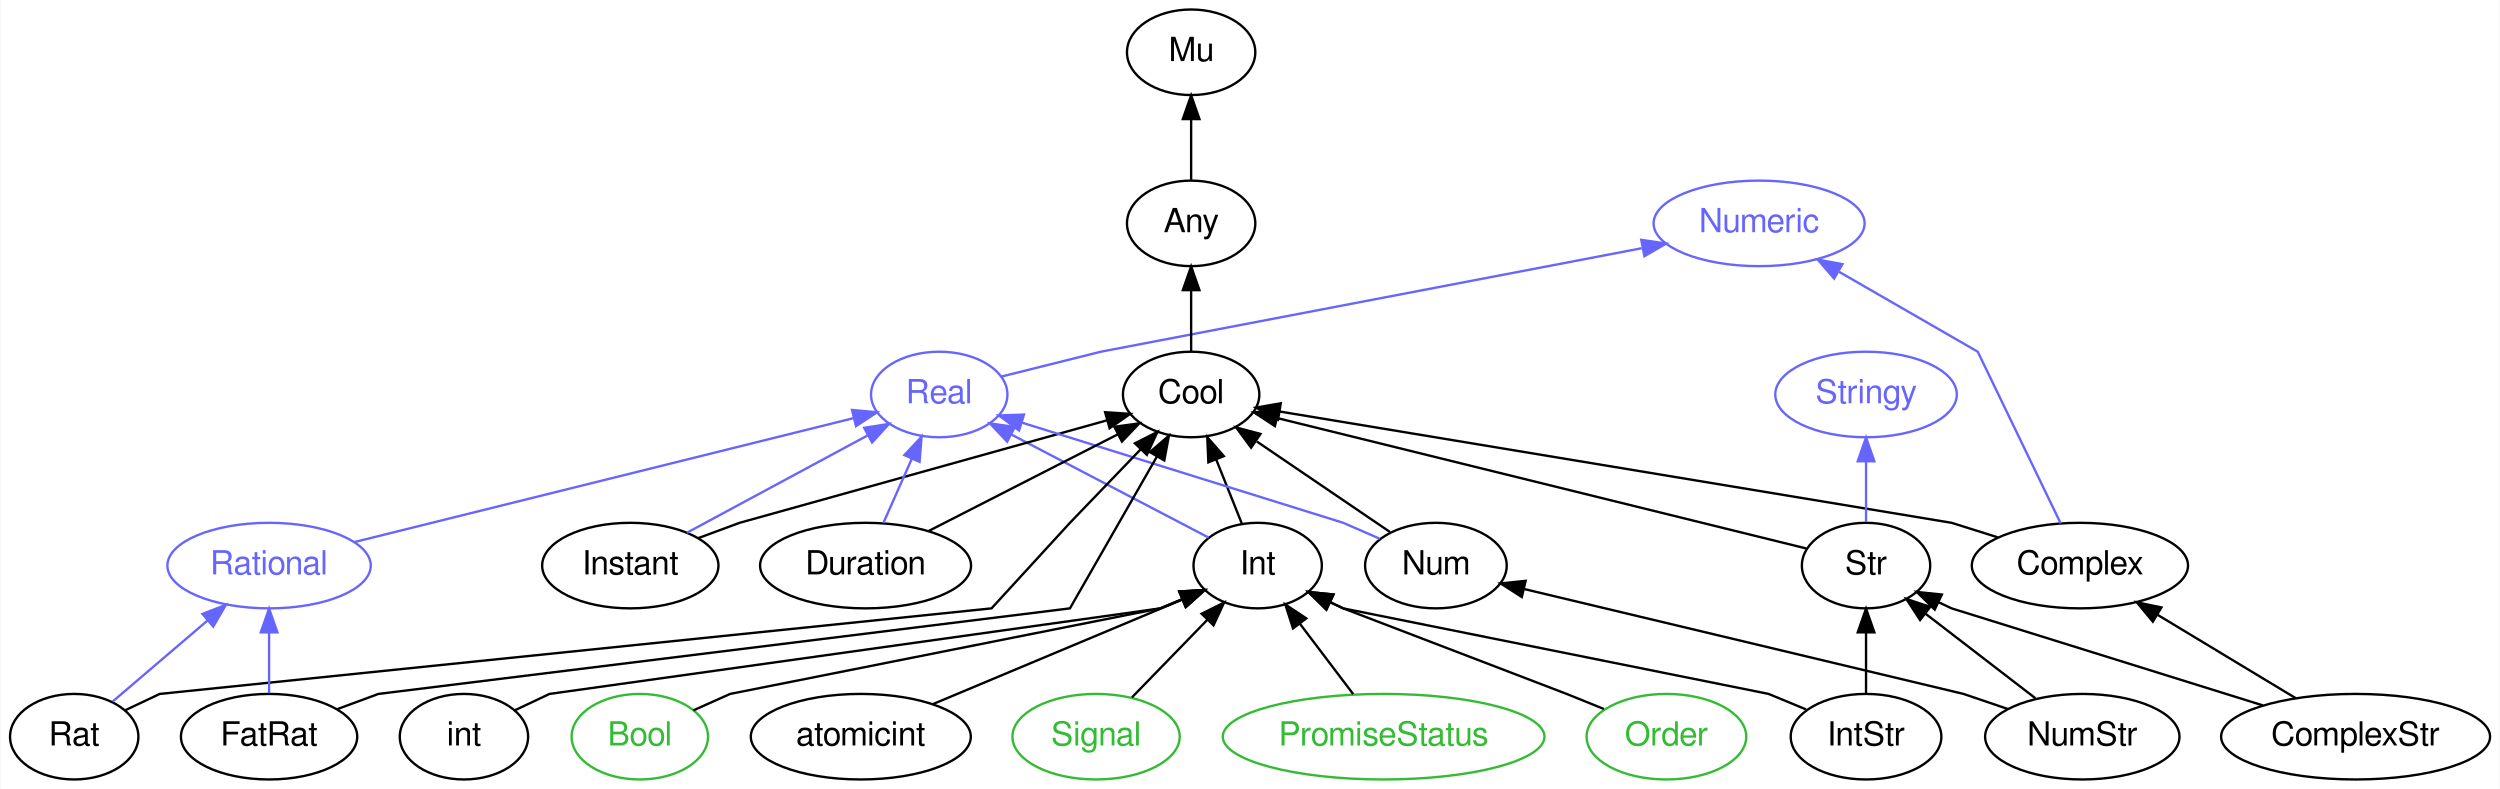
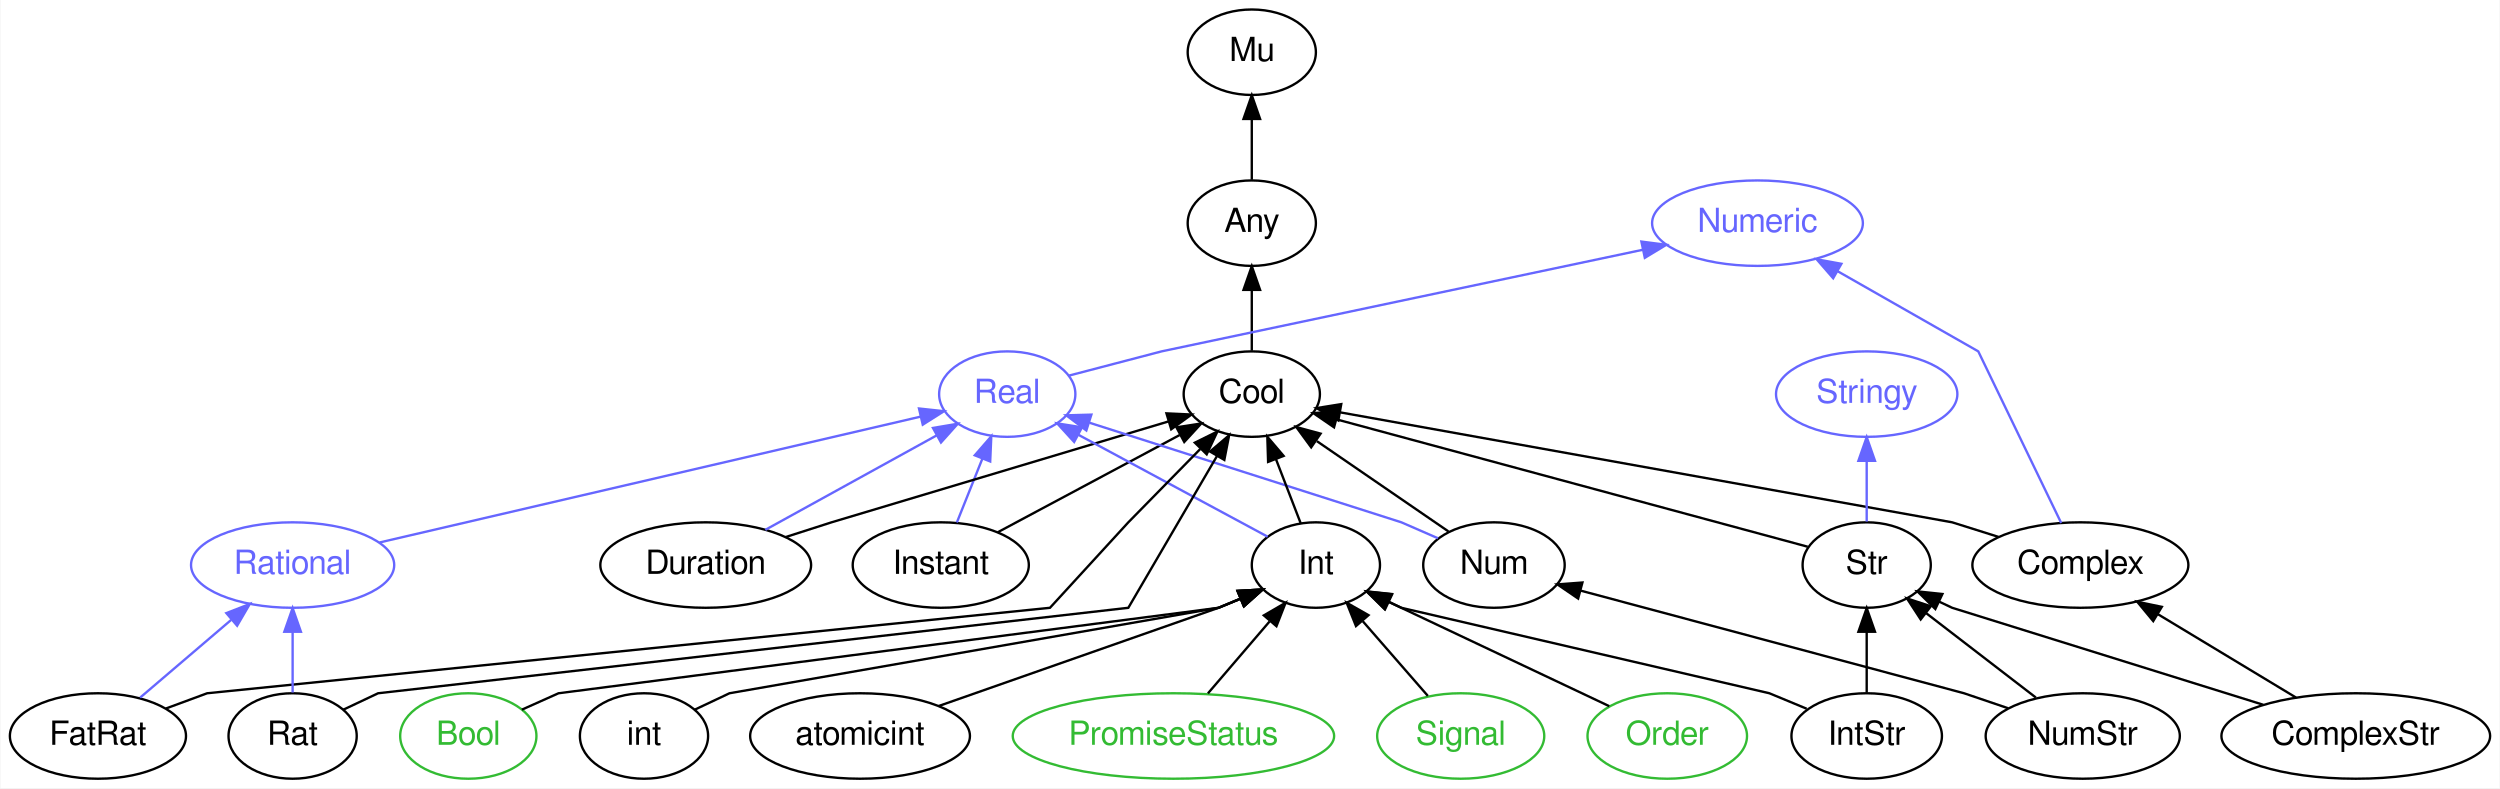
- <svg xmlns="http://www.w3.org/2000/svg" xmlns:xlink="http://www.w3.org/1999/xlink" width="1052pt" height="332pt" viewBox="0.00 0.00 1051.54 332.00">
+ <svg xmlns="http://www.w3.org/2000/svg" xmlns:xlink="http://www.w3.org/1999/xlink" width="1053pt" height="332pt" viewBox="0.00 0.00 1052.59 332.00">
  <g id="graph0" class="graph" transform="scale(1 1) rotate(0) translate(4 328)">
-     <polygon fill="white" stroke="none" points="-4,4 -4,-328 1047.54,-328 1047.54,4 -4,4" />
+     <polygon fill="white" stroke="none" points="-4,4 -4,-328 1048.59,-328 1048.59,4 -4,4" />
    <g id="node1" class="node">
      <g id="a_node1">
        <a xlink:href="/type/Numeric" xlink:title="Numeric">
-           <ellipse fill="none" stroke="#6666ff" cx="736" cy="-234" rx="44.393" ry="18" />
-           <text text-anchor="middle" x="736" y="-230.3" font-family="FreeSans" font-size="14.00" fill="#6666ff">Numeric</text>
+           <ellipse fill="none" stroke="#6666ff" cx="736.047" cy="-234" rx="44.393" ry="18" />
+           <text text-anchor="middle" x="736.047" y="-230.3" font-family="FreeSans" font-size="14.00" fill="#6666ff">Numeric</text>
        </a>
      </g>
    </g>
    <g id="node2" class="node">
      <g id="a_node2">
-         <a xlink:href="/type/Real" xlink:title="Real">
-           <ellipse fill="none" stroke="#6666ff" cx="391" cy="-162" rx="28.695" ry="18" />
-           <text text-anchor="middle" x="391" y="-158.3" font-family="FreeSans" font-size="14.00" fill="#6666ff">Real</text>
-         </a>
-       </g>
-     </g>
-     <g id="edge23" class="edge">
-       <path fill="none" stroke="#6666ff" d="M417.096,-169.524C436.272,-174.318 459,-180 459,-180 459,-180 606.96,-208.31 686.605,-223.549" />
-       <polygon fill="#6666ff" stroke="#6666ff" points="686.421,-227.077 696.9,-225.519 687.736,-220.202 686.421,-227.077" />
+         <a xlink:href="/type/Mu" xlink:title="Mu">
+           <ellipse fill="none" stroke="#000000" cx="523.047" cy="-306" rx="27" ry="18" />
+           <text text-anchor="middle" x="523.047" y="-302.3" font-family="FreeSans" font-size="14.00" fill="#000000">Mu</text>
+         </a>
+       </g>
    </g>
    <g id="node3" class="node">
      <g id="a_node3">
-         <a xlink:href="/type/Mu" xlink:title="Mu">
-           <ellipse fill="none" stroke="#000000" cx="497" cy="-306" rx="27" ry="18" />
-           <text text-anchor="middle" x="497" y="-302.3" font-family="FreeSans" font-size="14.00" fill="#000000">Mu</text>
-         </a>
-       </g>
+         <a xlink:href="/type/Any" xlink:title="Any">
+           <ellipse fill="none" stroke="#000000" cx="523.047" cy="-234" rx="27" ry="18" />
+           <text text-anchor="middle" x="523.047" y="-230.3" font-family="FreeSans" font-size="14.00" fill="#000000">Any</text>
+         </a>
+       </g>
+     </g>
+     <g id="edge1" class="edge">
+       <path fill="none" stroke="#000000" d="M523.047,-252.303C523.047,-260.017 523.047,-269.288 523.047,-277.888" />
+       <polygon fill="#000000" stroke="#000000" points="519.547,-277.896 523.047,-287.896 526.547,-277.896 519.547,-277.896" />
    </g>
    <g id="node4" class="node">
      <g id="a_node4">
-         <a xlink:href="/type/Any" xlink:title="Any">
-           <ellipse fill="none" stroke="#000000" cx="497" cy="-234" rx="27" ry="18" />
-           <text text-anchor="middle" x="497" y="-230.3" font-family="FreeSans" font-size="14.00" fill="#000000">Any</text>
-         </a>
-       </g>
-     </g>
-     <g id="edge1" class="edge">
-       <path fill="none" stroke="#000000" d="M497,-252.303C497,-260.017 497,-269.288 497,-277.888" />
-       <polygon fill="#000000" stroke="#000000" points="493.5,-277.896 497,-287.896 500.5,-277.896 493.5,-277.896" />
+         <a xlink:href="/type/Cool" xlink:title="Cool">
+           <ellipse fill="none" stroke="#000000" cx="523.047" cy="-162" rx="28.695" ry="18" />
+           <text text-anchor="middle" x="523.047" y="-158.3" font-family="FreeSans" font-size="14.00" fill="#000000">Cool</text>
+         </a>
+       </g>
+     </g>
+     <g id="edge2" class="edge">
+       <path fill="none" stroke="#000000" d="M523.047,-180.303C523.047,-188.017 523.047,-197.288 523.047,-205.888" />
+       <polygon fill="#000000" stroke="#000000" points="519.547,-205.896 523.047,-215.896 526.547,-205.896 519.547,-205.896" />
    </g>
    <g id="node5" class="node">
      <g id="a_node5">
-         <a xlink:href="/type/Cool" xlink:title="Cool">
-           <ellipse fill="none" stroke="#000000" cx="497" cy="-162" rx="28.695" ry="18" />
-           <text text-anchor="middle" x="497" y="-158.3" font-family="FreeSans" font-size="14.00" fill="#000000">Cool</text>
-         </a>
-       </g>
-     </g>
-     <g id="edge2" class="edge">
-       <path fill="none" stroke="#000000" d="M497,-180.303C497,-188.017 497,-197.288 497,-205.888" />
-       <polygon fill="#000000" stroke="#000000" points="493.5,-205.896 497,-215.896 500.5,-205.896 493.5,-205.896" />
+         <a xlink:href="/type/Complex" xlink:title="Complex">
+           <ellipse fill="none" stroke="#000000" cx="872.047" cy="-90" rx="45.492" ry="18" />
+           <text text-anchor="middle" x="872.047" y="-86.3" font-family="FreeSans" font-size="14.00" fill="#000000">Complex</text>
+         </a>
+       </g>
+     </g>
+     <g id="edge23" class="edge">
+       <path fill="none" stroke="#6666ff" d="M863.959,-107.74C851.503,-133.521 829.047,-180 829.047,-180 829.047,-180 796.331,-198.644 769.708,-213.817" />
+       <polygon fill="#6666ff" stroke="#6666ff" points="767.924,-210.805 760.969,-218.797 771.39,-216.886 767.924,-210.805" />
+     </g>
+     <g id="edge3" class="edge">
+       <path fill="none" stroke="#000000" d="M837.542,-101.863C826.959,-105.194 818.047,-108 818.047,-108 818.047,-108 639.677,-140.046 560.334,-154.301" />
+       <polygon fill="#000000" stroke="#000000" points="559.494,-150.896 550.271,-156.109 560.732,-157.785 559.494,-150.896" />
    </g>
    <g id="node6" class="node">
      <g id="a_node6">
-         <a xlink:href="/type/Complex" xlink:title="Complex">
-           <ellipse fill="none" stroke="#000000" cx="871" cy="-90" rx="45.492" ry="18" />
-           <text text-anchor="middle" x="871" y="-86.3" font-family="FreeSans" font-size="14.00" fill="#000000">Complex</text>
+         <a xlink:href="/type/Real" xlink:title="Real">
+           <ellipse fill="none" stroke="#6666ff" cx="420.047" cy="-162" rx="28.695" ry="18" />
+           <text text-anchor="middle" x="420.047" y="-158.3" font-family="FreeSans" font-size="14.00" fill="#6666ff">Real</text>
        </a>
      </g>
    </g>
    <g id="edge24" class="edge">
-       <path fill="none" stroke="#6666ff" d="M862.912,-107.74C850.456,-133.521 828,-180 828,-180 828,-180 795.917,-198.482 769.643,-213.619" />
-       <polygon fill="#6666ff" stroke="#6666ff" points="767.572,-210.772 760.654,-218.797 771.066,-216.838 767.572,-210.772" />
-     </g>
-     <g id="edge3" class="edge">
-       <path fill="none" stroke="#000000" d="M836.495,-101.863C825.912,-105.194 817,-108 817,-108 817,-108 618.566,-140.866 534.219,-154.836" />
-       <polygon fill="#000000" stroke="#000000" points="533.577,-151.394 524.283,-156.481 534.721,-158.3 533.577,-151.394" />
+       <path fill="none" stroke="#6666ff" d="M446.11,-169.817C464.194,-174.546 485.047,-180 485.047,-180 485.047,-180 614.842,-207.407 687.76,-222.804" />
+       <polygon fill="#6666ff" stroke="#6666ff" points="687.145,-226.251 697.652,-224.893 688.591,-219.402 687.145,-226.251" />
    </g>
    <g id="node7" class="node">
      <g id="a_node7">
        <a xlink:href="/type/Stringy" xlink:title="Stringy">
-           <ellipse fill="none" stroke="#6666ff" cx="781" cy="-162" rx="38.194" ry="18" />
-           <text text-anchor="middle" x="781" y="-158.3" font-family="FreeSans" font-size="14.00" fill="#6666ff">Stringy</text>
+           <ellipse fill="none" stroke="#6666ff" cx="782.047" cy="-162" rx="38.194" ry="18" />
+           <text text-anchor="middle" x="782.047" y="-158.3" font-family="FreeSans" font-size="14.00" fill="#6666ff">Stringy</text>
        </a>
      </g>
    </g>
    <g id="node8" class="node">
      <g id="a_node8">
        <a xlink:href="/type/Str" xlink:title="Str">
-           <ellipse fill="none" stroke="#000000" cx="781" cy="-90" rx="27" ry="18" />
-           <text text-anchor="middle" x="781" y="-86.3" font-family="FreeSans" font-size="14.00" fill="#000000">Str</text>
+           <ellipse fill="none" stroke="#000000" cx="782.047" cy="-90" rx="27" ry="18" />
+           <text text-anchor="middle" x="782.047" y="-86.3" font-family="FreeSans" font-size="14.00" fill="#000000">Str</text>
        </a>
      </g>
    </g>
    <g id="edge4" class="edge">
-       <path fill="none" stroke="#000000" d="M755.797,-97.212C705.34,-109.649 591.756,-137.645 533.289,-152.055" />
-       <polygon fill="#000000" stroke="#000000" points="532.251,-148.706 523.38,-154.498 533.927,-155.503 532.251,-148.706" />
+       <path fill="none" stroke="#000000" d="M757.213,-97.712C711.061,-110.185 611.938,-136.975 558.658,-151.375" />
+       <polygon fill="#000000" stroke="#000000" points="557.695,-148.01 548.954,-153.998 559.521,-154.768 557.695,-148.01" />
    </g>
    <g id="edge25" class="edge">
-       <path fill="none" stroke="#6666ff" d="M781,-108.303C781,-116.017 781,-125.288 781,-133.888" />
-       <polygon fill="#6666ff" stroke="#6666ff" points="777.5,-133.896 781,-143.896 784.5,-133.896 777.5,-133.896" />
+       <path fill="none" stroke="#6666ff" d="M782.047,-108.303C782.047,-116.017 782.047,-125.288 782.047,-133.888" />
+       <polygon fill="#6666ff" stroke="#6666ff" points="778.547,-133.896 782.047,-143.896 785.547,-133.896 778.547,-133.896" />
    </g>
    <g id="node9" class="node">
      <g id="a_node9">
        <a xlink:href="/type/ComplexStr" xlink:title="ComplexStr">
-           <ellipse fill="none" stroke="#000000" cx="987" cy="-18" rx="56.59" ry="18" />
-           <text text-anchor="middle" x="987" y="-14.3" font-family="FreeSans" font-size="14.00" fill="#000000">ComplexStr</text>
+           <ellipse fill="none" stroke="#000000" cx="988.047" cy="-18" rx="56.59" ry="18" />
+           <text text-anchor="middle" x="988.047" y="-14.3" font-family="FreeSans" font-size="14.00" fill="#000000">ComplexStr</text>
        </a>
      </g>
    </g>
    <g id="edge5" class="edge">
-       <path fill="none" stroke="#000000" d="M961.83,-34.189C944.765,-44.486 922.047,-58.196 903.601,-69.327" />
-       <polygon fill="#000000" stroke="#000000" points="901.686,-66.395 894.932,-74.558 905.302,-72.388 901.686,-66.395" />
+       <path fill="none" stroke="#000000" d="M962.876,-34.189C945.812,-44.486 923.094,-58.196 904.648,-69.327" />
+       <polygon fill="#000000" stroke="#000000" points="902.732,-66.395 895.979,-74.558 906.349,-72.388 902.732,-66.395" />
    </g>
    <g id="edge6" class="edge">
-       <path fill="none" stroke="#000000" d="M947.999,-31.159C897.809,-46.807 817,-72 817,-72 817,-72 814.82,-73.03 811.532,-74.582" />
-       <polygon fill="#000000" stroke="#000000" points="809.905,-71.48 802.357,-78.915 812.894,-77.809 809.905,-71.48" />
+       <path fill="none" stroke="#000000" d="M949.045,-31.159C898.855,-46.807 818.047,-72 818.047,-72 818.047,-72 815.866,-73.03 812.579,-74.582" />
+       <polygon fill="#000000" stroke="#000000" points="810.952,-71.48 803.404,-78.915 813.941,-77.809 810.952,-71.48" />
    </g>
    <g id="node10" class="node">
      <g id="a_node10">
-         <a xlink:href="/type/Int" xlink:title="Int">
-           <ellipse fill="none" stroke="#000000" cx="525" cy="-90" rx="27" ry="18" />
-           <text text-anchor="middle" x="525" y="-86.3" font-family="FreeSans" font-size="14.00" fill="#000000">Int</text>
-         </a>
-       </g>
+         <a xlink:href="/type/Instant" xlink:title="Instant">
+           <ellipse fill="none" stroke="#000000" cx="392.047" cy="-90" rx="37.093" ry="18" />
+           <text text-anchor="middle" x="392.047" y="-86.3" font-family="FreeSans" font-size="14.00" fill="#000000">Instant</text>
+         </a>
+       </g>
+     </g>
+     <g id="edge7" class="edge">
+       <path fill="none" stroke="#000000" d="M416.074,-103.839C437.628,-115.356 469.359,-132.312 492.666,-144.766" />
+       <polygon fill="#000000" stroke="#000000" points="491.302,-148.006 501.772,-149.632 494.601,-141.832 491.302,-148.006" />
    </g>
    <g id="edge26" class="edge">
-       <path fill="none" stroke="#6666ff" d="M504.356,-101.784C482.223,-113.346 446.852,-131.824 421.507,-145.064" />
-       <polygon fill="#6666ff" stroke="#6666ff" points="419.575,-142.124 412.332,-149.856 422.816,-148.328 419.575,-142.124" />
-     </g>
-     <g id="edge7" class="edge">
-       <path fill="none" stroke="#000000" d="M518.364,-107.589C515.134,-115.665 511.172,-125.569 507.542,-134.645" />
-       <polygon fill="#000000" stroke="#000000" points="504.247,-133.459 503.782,-144.044 510.746,-136.059 504.247,-133.459" />
+       <path fill="none" stroke="#6666ff" d="M398.825,-107.945C402.058,-116.027 405.998,-125.879 409.602,-134.888" />
+       <polygon fill="#6666ff" stroke="#6666ff" points="406.367,-136.226 413.331,-144.211 412.867,-133.626 406.367,-136.226" />
    </g>
    <g id="node11" class="node">
      <g id="a_node11">
-         <a xlink:href="/type/Instant" xlink:title="Instant">
-           <ellipse fill="none" stroke="#000000" cx="261" cy="-90" rx="37.093" ry="18" />
-           <text text-anchor="middle" x="261" y="-86.3" font-family="FreeSans" font-size="14.00" fill="#000000">Instant</text>
-         </a>
-       </g>
+         <a xlink:href="/type/Duration" xlink:title="Duration">
+           <ellipse fill="none" stroke="#000000" cx="293.047" cy="-90" rx="44.393" ry="18" />
+           <text text-anchor="middle" x="293.047" y="-86.3" font-family="FreeSans" font-size="14.00" fill="#000000">Duration</text>
+         </a>
+       </g>
+     </g>
+     <g id="edge8" class="edge">
+       <path fill="none" stroke="#000000" d="M326.612,-101.766C337.131,-105.14 346.047,-108 346.047,-108 346.047,-108 436.309,-135.028 487.919,-150.481" />
+       <polygon fill="#000000" stroke="#000000" points="487.103,-153.891 497.687,-153.406 489.111,-147.185 487.103,-153.891" />
    </g>
    <g id="edge27" class="edge">
-       <path fill="none" stroke="#6666ff" d="M284.844,-103.839C306.233,-115.356 337.722,-132.312 360.851,-144.766" />
-       <polygon fill="#6666ff" stroke="#6666ff" points="359.423,-147.972 369.887,-149.632 362.742,-141.809 359.423,-147.972" />
-     </g>
-     <g id="edge8" class="edge">
-       <path fill="none" stroke="#000000" d="M289.609,-101.573C298.964,-105.03 307,-108 307,-108 307,-108 406.715,-135.815 461.67,-151.145" />
-       <polygon fill="#000000" stroke="#000000" points="460.803,-154.537 471.376,-153.852 462.684,-147.794 460.803,-154.537" />
+       <path fill="none" stroke="#6666ff" d="M318.138,-104.83C338.885,-116.265 368.393,-132.53 390.322,-144.616" />
+       <polygon fill="#6666ff" stroke="#6666ff" points="388.761,-147.752 399.209,-149.514 392.14,-141.622 388.761,-147.752" />
    </g>
    <g id="node12" class="node">
      <g id="a_node12">
        <a xlink:href="/type/Num" xlink:title="Num">
-           <ellipse fill="none" stroke="#000000" cx="600" cy="-90" rx="29.795" ry="18" />
-           <text text-anchor="middle" x="600" y="-86.3" font-family="FreeSans" font-size="14.00" fill="#000000">Num</text>
-         </a>
-       </g>
+           <ellipse fill="none" stroke="#000000" cx="625.047" cy="-90" rx="29.795" ry="18" />
+           <text text-anchor="middle" x="625.047" y="-86.3" font-family="FreeSans" font-size="14.00" fill="#000000">Num</text>
+         </a>
+       </g>
+     </g>
+     <g id="edge9" class="edge">
+       <path fill="none" stroke="#000000" d="M605.861,-104.166C590.234,-114.891 567.971,-130.17 550.463,-142.185" />
+       <polygon fill="#000000" stroke="#000000" points="548.066,-139.585 541.801,-148.129 552.027,-145.356 548.066,-139.585" />
    </g>
    <g id="edge28" class="edge">
-       <path fill="none" stroke="#6666ff" d="M576.414,-101.281C568.201,-104.861 561,-108 561,-108 561,-108 475.552,-134.64 425.815,-150.146" />
-       <polygon fill="#6666ff" stroke="#6666ff" points="424.589,-146.862 416.084,-153.18 426.673,-153.545 424.589,-146.862" />
-     </g>
-     <g id="edge9" class="edge">
-       <path fill="none" stroke="#000000" d="M580.626,-104.166C564.846,-114.891 542.365,-130.17 524.685,-142.185" />
-       <polygon fill="#000000" stroke="#000000" points="522.242,-139.613 515.939,-148.129 526.177,-145.403 522.242,-139.613" />
+       <path fill="none" stroke="#6666ff" d="M601.461,-101.281C593.247,-104.861 586.047,-108 586.047,-108 586.047,-108 503.385,-134.392 454.724,-149.928" />
+       <polygon fill="#6666ff" stroke="#6666ff" points="453.36,-146.69 444.899,-153.065 455.489,-153.358 453.36,-146.69" />
    </g>
    <g id="node13" class="node">
      <g id="a_node13">
-         <a xlink:href="/type/Duration" xlink:title="Duration">
-           <ellipse fill="none" stroke="#000000" cx="360" cy="-90" rx="44.393" ry="18" />
-           <text text-anchor="middle" x="360" y="-86.3" font-family="FreeSans" font-size="14.00" fill="#000000">Duration</text>
-         </a>
-       </g>
+         <a xlink:href="/type/Int" xlink:title="Int">
+           <ellipse fill="none" stroke="#000000" cx="550.047" cy="-90" rx="27" ry="18" />
+           <text text-anchor="middle" x="550.047" y="-86.3" font-family="FreeSans" font-size="14.00" fill="#000000">Int</text>
+         </a>
+       </g>
+     </g>
+     <g id="edge10" class="edge">
+       <path fill="none" stroke="#000000" d="M543.648,-107.589C540.533,-115.665 536.713,-125.569 533.212,-134.645" />
+       <polygon fill="#000000" stroke="#000000" points="529.92,-133.454 529.587,-144.044 536.451,-135.973 529.92,-133.454" />
    </g>
    <g id="edge29" class="edge">
-       <path fill="none" stroke="#6666ff" d="M367.504,-107.945C371.084,-116.027 375.446,-125.879 379.436,-134.888" />
-       <polygon fill="#6666ff" stroke="#6666ff" points="376.315,-136.485 383.565,-144.211 382.716,-133.65 376.315,-136.485" />
-     </g>
-     <g id="edge10" class="edge">
-       <path fill="none" stroke="#000000" d="M386.415,-104.497C409.205,-116.141 442.141,-132.97 466.139,-145.231" />
-       <polygon fill="#000000" stroke="#000000" points="464.681,-148.417 475.178,-149.85 467.866,-142.184 464.681,-148.417" />
+       <path fill="none" stroke="#6666ff" d="M529.734,-101.938C508.332,-113.462 474.4,-131.733 449.942,-144.902" />
+       <polygon fill="#6666ff" stroke="#6666ff" points="448.223,-141.853 441.078,-149.675 451.542,-148.016 448.223,-141.853" />
    </g>
    <g id="node14" class="node">
      <g id="a_node14">
        <a xlink:href="/type/Rational" xlink:title="Rational">
-           <ellipse fill="none" stroke="#6666ff" cx="109" cy="-90" rx="42.793" ry="18" />
-           <text text-anchor="middle" x="109" y="-86.3" font-family="FreeSans" font-size="14.00" fill="#6666ff">Rational</text>
+           <ellipse fill="none" stroke="#6666ff" cx="119.047" cy="-90" rx="42.793" ry="18" />
+           <text text-anchor="middle" x="119.047" y="-86.3" font-family="FreeSans" font-size="14.00" fill="#6666ff">Rational</text>
        </a>
      </g>
    </g>
    <g id="edge30" class="edge">
-       <path fill="none" stroke="#6666ff" d="M145.002,-99.937C199.125,-113.372 300.867,-138.627 354.993,-152.062" />
-       <polygon fill="#6666ff" stroke="#6666ff" points="354.291,-155.494 364.84,-154.506 355.978,-148.7 354.291,-155.494" />
+       <path fill="none" stroke="#6666ff" d="M155.654,-99.513C213.592,-112.987 325.76,-139.073 383.598,-152.524" />
+       <polygon fill="#6666ff" stroke="#6666ff" points="382.872,-155.948 393.405,-154.804 384.458,-149.13 382.872,-155.948" />
    </g>
    <g id="node15" class="node">
      <g id="a_node15">
-         <a xlink:href="/type/atomicint" xlink:title="atomicint">
-           <ellipse fill="none" stroke="#000000" cx="358" cy="-18" rx="46.292" ry="18" />
-           <text text-anchor="middle" x="358" y="-14.3" font-family="FreeSans" font-size="14.00" fill="#000000">atomicint</text>
-         </a>
-       </g>
+         <a xlink:href="/type/NumStr" xlink:title="NumStr">
+           <ellipse fill="none" stroke="#000000" cx="873.047" cy="-18" rx="40.893" ry="18" />
+           <text text-anchor="middle" x="873.047" y="-14.3" font-family="FreeSans" font-size="14.00" fill="#000000">NumStr</text>
+         </a>
+       </g>
+     </g>
+     <g id="edge12" class="edge">
+       <path fill="none" stroke="#000000" d="M853.301,-34.189C839.755,-44.609 821.668,-58.522 807.106,-69.723" />
+       <polygon fill="#000000" stroke="#000000" points="804.794,-67.087 799.001,-75.958 809.062,-72.635 804.794,-67.087" />
    </g>
    <g id="edge11" class="edge">
-       <path fill="none" stroke="#000000" d="M388.242,-31.677C418.012,-44.155 463.283,-63.131 493.486,-75.79" />
-       <polygon fill="#000000" stroke="#000000" points="492.148,-79.025 502.723,-79.662 494.854,-72.569 492.148,-79.025" />
+       <path fill="none" stroke="#000000" d="M841.665,-29.67C831.619,-33.085 823.047,-36 823.047,-36 823.047,-36 718.702,-63.931 661.509,-79.24" />
+       <polygon fill="#000000" stroke="#000000" points="660.505,-75.885 651.75,-81.852 662.315,-82.647 660.505,-75.885" />
    </g>
    <g id="node16" class="node">
      <g id="a_node16">
-         <a xlink:href="/type/Signal" xlink:title="Signal">
-           <ellipse fill="none" stroke="#33bb33" cx="457" cy="-18" rx="35.194" ry="18" />
-           <text text-anchor="middle" x="457" y="-14.3" font-family="FreeSans" font-size="14.00" fill="#33bb33">Signal</text>
-         </a>
-       </g>
-     </g>
-     <g id="edge12" class="edge">
-       <path fill="none" stroke="#000000" d="M472.091,-34.535C481.411,-44.129 493.51,-56.584 503.785,-67.162" />
-       <polygon fill="#000000" stroke="#000000" points="501.401,-69.73 510.879,-74.464 506.422,-64.853 501.401,-69.73" />
+         <a xlink:href="/type/Bool" xlink:title="Bool">
+           <ellipse fill="none" stroke="#33bb33" cx="193.047" cy="-18" rx="28.695" ry="18" />
+           <text text-anchor="middle" x="193.047" y="-14.3" font-family="FreeSans" font-size="14.00" fill="#33bb33">Bool</text>
+         </a>
+       </g>
+     </g>
+     <g id="edge13" class="edge">
+       <path fill="none" stroke="#000000" d="M215.591,-29.085C223.773,-32.746 231.047,-36 231.047,-36 231.047,-36 509.047,-72 509.047,-72 509.047,-72 512.926,-73.609 518.299,-75.836" />
+       <polygon fill="#000000" stroke="#000000" points="517.049,-79.107 527.627,-79.704 519.73,-72.641 517.049,-79.107" />
    </g>
    <g id="node17" class="node">
      <g id="a_node17">
-         <a xlink:href="/type/PromiseStatus" xlink:title="PromiseStatus">
-           <ellipse fill="none" stroke="#33bb33" cx="578" cy="-18" rx="67.688" ry="18" />
-           <text text-anchor="middle" x="578" y="-14.3" font-family="FreeSans" font-size="14.00" fill="#33bb33">PromiseStatus</text>
-         </a>
-       </g>
-     </g>
-     <g id="edge13" class="edge">
-       <path fill="none" stroke="#000000" d="M565.17,-35.945C558.441,-44.833 550.092,-55.86 542.752,-65.554" />
-       <polygon fill="#000000" stroke="#000000" points="539.873,-63.558 536.627,-73.644 545.454,-67.784 539.873,-63.558" />
+         <a xlink:href="/type/int" xlink:title="int">
+           <ellipse fill="none" stroke="#000000" cx="267.047" cy="-18" rx="27" ry="18" />
+           <text text-anchor="middle" x="267.047" y="-14.3" font-family="FreeSans" font-size="14.00" fill="#000000">int</text>
+         </a>
+       </g>
+     </g>
+     <g id="edge14" class="edge">
+       <path fill="none" stroke="#000000" d="M288.404,-29.085C296.156,-32.746 303.047,-36 303.047,-36 303.047,-36 509.047,-72 509.047,-72 509.047,-72 512.926,-73.609 518.299,-75.836" />
+       <polygon fill="#000000" stroke="#000000" points="517.049,-79.107 527.627,-79.704 519.73,-72.641 517.049,-79.107" />
    </g>
    <g id="node18" class="node">
      <g id="a_node18">
-         <a xlink:href="/type/Order" xlink:title="Order">
-           <ellipse fill="none" stroke="#33bb33" cx="697" cy="-18" rx="33.595" ry="18" />
-           <text text-anchor="middle" x="697" y="-14.3" font-family="FreeSans" font-size="14.00" fill="#33bb33">Order</text>
-         </a>
-       </g>
-     </g>
-     <g id="edge14" class="edge">
-       <path fill="none" stroke="#000000" d="M670.639,-29.67C662.201,-33.085 655,-36 655,-36 655,-36 561,-72 561,-72 561,-72 558.82,-73.03 555.532,-74.582" />
-       <polygon fill="#000000" stroke="#000000" points="553.905,-71.48 546.357,-78.915 556.894,-77.809 553.905,-71.48" />
+         <a xlink:href="/type/atomicint" xlink:title="atomicint">
+           <ellipse fill="none" stroke="#000000" cx="358.047" cy="-18" rx="46.292" ry="18" />
+           <text text-anchor="middle" x="358.047" y="-14.3" font-family="FreeSans" font-size="14.00" fill="#000000">atomicint</text>
+         </a>
+       </g>
+     </g>
+     <g id="edge15" class="edge">
+       <path fill="none" stroke="#000000" d="M391.184,-30.631C435.634,-46.233 509.047,-72 509.047,-72 509.047,-72 512.926,-73.609 518.299,-75.836" />
+       <polygon fill="#000000" stroke="#000000" points="517.049,-79.107 527.627,-79.704 519.73,-72.641 517.049,-79.107" />
    </g>
    <g id="node19" class="node">
      <g id="a_node19">
-         <a xlink:href="/type/int" xlink:title="int">
-           <ellipse fill="none" stroke="#000000" cx="191" cy="-18" rx="27" ry="18" />
-           <text text-anchor="middle" x="191" y="-14.3" font-family="FreeSans" font-size="14.00" fill="#000000">int</text>
-         </a>
-       </g>
-     </g>
-     <g id="edge15" class="edge">
-       <path fill="none" stroke="#000000" d="M212.357,-29.085C220.109,-32.746 227,-36 227,-36 227,-36 484,-72 484,-72 484,-72 487.88,-73.609 493.252,-75.836" />
-       <polygon fill="#000000" stroke="#000000" points="492.003,-79.107 502.581,-79.704 494.684,-72.641 492.003,-79.107" />
+         <a xlink:href="/type/PromiseStatus" xlink:title="PromiseStatus">
+           <ellipse fill="none" stroke="#33bb33" cx="490.047" cy="-18" rx="67.688" ry="18" />
+           <text text-anchor="middle" x="490.047" y="-14.3" font-family="FreeSans" font-size="14.00" fill="#33bb33">PromiseStatus</text>
+         </a>
+       </g>
+     </g>
+     <g id="edge16" class="edge">
+       <path fill="none" stroke="#000000" d="M504.571,-35.945C512.374,-45.049 522.102,-56.397 530.555,-66.259" />
+       <polygon fill="#000000" stroke="#000000" points="528.12,-68.797 537.286,-74.112 533.435,-64.242 528.12,-68.797" />
    </g>
    <g id="node20" class="node">
      <g id="a_node20">
        <a xlink:href="/type/IntStr" xlink:title="IntStr">
-           <ellipse fill="none" stroke="#000000" cx="781" cy="-18" rx="31.695" ry="18" />
-           <text text-anchor="middle" x="781" y="-14.3" font-family="FreeSans" font-size="14.00" fill="#000000">IntStr</text>
-         </a>
-       </g>
+           <ellipse fill="none" stroke="#000000" cx="782.047" cy="-18" rx="31.695" ry="18" />
+           <text text-anchor="middle" x="782.047" y="-14.3" font-family="FreeSans" font-size="14.00" fill="#000000">IntStr</text>
+         </a>
+       </g>
+     </g>
+     <g id="edge18" class="edge">
+       <path fill="none" stroke="#000000" d="M782.047,-36.303C782.047,-44.017 782.047,-53.288 782.047,-61.888" />
+       <polygon fill="#000000" stroke="#000000" points="778.547,-61.896 782.047,-71.896 785.547,-61.896 778.547,-61.896" />
    </g>
    <g id="edge17" class="edge">
-       <path fill="none" stroke="#000000" d="M781,-36.303C781,-44.017 781,-53.288 781,-61.888" />
-       <polygon fill="#000000" stroke="#000000" points="777.5,-61.896 781,-71.896 784.5,-61.896 777.5,-61.896" />
-     </g>
-     <g id="edge16" class="edge">
-       <path fill="none" stroke="#000000" d="M755.734,-29.476C747.297,-32.974 740,-36 740,-36 740,-36 561,-72 561,-72 561,-72 558.82,-73.03 555.532,-74.582" />
-       <polygon fill="#000000" stroke="#000000" points="553.905,-71.48 546.357,-78.915 556.894,-77.809 553.905,-71.48" />
+       <path fill="none" stroke="#000000" d="M756.781,-29.476C748.344,-32.974 741.047,-36 741.047,-36 741.047,-36 586.047,-72 586.047,-72 586.047,-72 583.866,-73.03 580.579,-74.582" />
+       <polygon fill="#000000" stroke="#000000" points="578.952,-71.48 571.404,-78.915 581.941,-77.809 578.952,-71.48" />
    </g>
    <g id="node21" class="node">
      <g id="a_node21">
-         <a xlink:href="/type/Bool" xlink:title="Bool">
-           <ellipse fill="none" stroke="#33bb33" cx="265" cy="-18" rx="28.695" ry="18" />
-           <text text-anchor="middle" x="265" y="-14.3" font-family="FreeSans" font-size="14.00" fill="#33bb33">Bool</text>
-         </a>
-       </g>
-     </g>
-     <g id="edge18" class="edge">
-       <path fill="none" stroke="#000000" d="M287.544,-29.085C295.727,-32.746 303,-36 303,-36 303,-36 484,-72 484,-72 484,-72 487.88,-73.609 493.252,-75.836" />
-       <polygon fill="#000000" stroke="#000000" points="492.003,-79.107 502.581,-79.704 494.684,-72.641 492.003,-79.107" />
+         <a xlink:href="/type/Signal" xlink:title="Signal">
+           <ellipse fill="none" stroke="#33bb33" cx="611.047" cy="-18" rx="35.194" ry="18" />
+           <text text-anchor="middle" x="611.047" y="-14.3" font-family="FreeSans" font-size="14.00" fill="#33bb33">Signal</text>
+         </a>
+       </g>
+     </g>
+     <g id="edge19" class="edge">
+       <path fill="none" stroke="#000000" d="M597.205,-34.884C589.106,-44.178 578.746,-56.066 569.8,-66.332" />
+       <polygon fill="#000000" stroke="#000000" points="566.931,-64.297 563,-74.136 572.208,-68.896 566.931,-64.297" />
    </g>
    <g id="node22" class="node">
      <g id="a_node22">
-         <a xlink:href="/type/NumStr" xlink:title="NumStr">
-           <ellipse fill="none" stroke="#000000" cx="872" cy="-18" rx="40.893" ry="18" />
-           <text text-anchor="middle" x="872" y="-14.3" font-family="FreeSans" font-size="14.00" fill="#000000">NumStr</text>
+         <a xlink:href="/type/Order" xlink:title="Order">
+           <ellipse fill="none" stroke="#33bb33" cx="698.047" cy="-18" rx="33.595" ry="18" />
+           <text text-anchor="middle" x="698.047" y="-14.3" font-family="FreeSans" font-size="14.00" fill="#33bb33">Order</text>
        </a>
      </g>
    </g>
    <g id="edge20" class="edge">
-       <path fill="none" stroke="#000000" d="M852.254,-34.189C838.708,-44.609 820.621,-58.522 806.06,-69.723" />
-       <polygon fill="#000000" stroke="#000000" points="803.747,-67.087 797.955,-75.958 808.015,-72.635 803.747,-67.087" />
-     </g>
-     <g id="edge19" class="edge">
-       <path fill="none" stroke="#000000" d="M840.618,-29.67C830.572,-33.085 822,-36 822,-36 822,-36 700.416,-65.027 637.205,-80.118" />
-       <polygon fill="#000000" stroke="#000000" points="636.135,-76.775 627.222,-82.501 637.761,-83.583 636.135,-76.775" />
+       <path fill="none" stroke="#000000" d="M673.608,-30.559C648.196,-42.578 608.355,-61.422 580.816,-74.447" />
+       <polygon fill="#000000" stroke="#000000" points="579.175,-71.351 571.632,-78.791 582.168,-77.679 579.175,-71.351" />
    </g>
    <g id="node23" class="node">
      <g id="a_node23">
-         <a xlink:href="/type/Rat" xlink:title="Rat">
-           <ellipse fill="none" stroke="#000000" cx="27" cy="-18" rx="27" ry="18" />
-           <text text-anchor="middle" x="27" y="-14.3" font-family="FreeSans" font-size="14.00" fill="#000000">Rat</text>
+         <a xlink:href="/type/FatRat" xlink:title="FatRat">
+           <ellipse fill="none" stroke="#000000" cx="37.047" cy="-18" rx="37.093" ry="18" />
+           <text text-anchor="middle" x="37.047" y="-14.3" font-family="FreeSans" font-size="14.00" fill="#000000">FatRat</text>
        </a>
      </g>
    </g>
    <g id="edge21" class="edge">
-       <path fill="none" stroke="#000000" d="M48.357,-29.085C56.109,-32.746 63,-36 63,-36 63,-36 413,-72 413,-72 413,-72 446,-108 446,-108 446,-108 461.738,-124.355 475.729,-138.895" />
-       <polygon fill="#000000" stroke="#000000" points="473.338,-141.458 482.794,-146.237 478.382,-136.604 473.338,-141.458" />
+       <path fill="none" stroke="#000000" d="M65.656,-29.573C75.011,-33.03 83.047,-36 83.047,-36 83.047,-36 438.047,-72 438.047,-72 438.047,-72 471.047,-108 471.047,-108 471.047,-108 487.094,-124.355 501.359,-138.895" />
+       <polygon fill="#000000" stroke="#000000" points="499.06,-141.55 508.562,-146.237 504.057,-136.647 499.06,-141.55" />
    </g>
    <g id="edge31" class="edge">
-       <path fill="none" stroke="#6666ff" d="M43.201,-32.83C54.564,-42.531 69.999,-55.707 83.064,-66.86" />
-       <polygon fill="#6666ff" stroke="#6666ff" points="80.957,-69.663 90.835,-73.493 85.502,-64.339 80.957,-69.663" />
+       <path fill="none" stroke="#6666ff" d="M54.84,-34.189C66.045,-43.755 80.699,-56.264 93.177,-66.916" />
+       <polygon fill="#6666ff" stroke="#6666ff" points="91.127,-69.768 101.005,-73.599 95.672,-64.444 91.127,-69.768" />
    </g>
    <g id="node24" class="node">
      <g id="a_node24">
-         <a xlink:href="/type/FatRat" xlink:title="FatRat">
-           <ellipse fill="none" stroke="#000000" cx="109" cy="-18" rx="37.093" ry="18" />
-           <text text-anchor="middle" x="109" y="-14.3" font-family="FreeSans" font-size="14.00" fill="#000000">FatRat</text>
+         <a xlink:href="/type/Rat" xlink:title="Rat">
+           <ellipse fill="none" stroke="#000000" cx="119.047" cy="-18" rx="27" ry="18" />
+           <text text-anchor="middle" x="119.047" y="-14.3" font-family="FreeSans" font-size="14.00" fill="#000000">Rat</text>
        </a>
      </g>
    </g>
    <g id="edge22" class="edge">
-       <path fill="none" stroke="#000000" d="M137.609,-29.573C146.964,-33.03 155,-36 155,-36 155,-36 446,-72 446,-72 446,-72 467.543,-109.595 482.626,-135.916" />
-       <polygon fill="#000000" stroke="#000000" points="479.637,-137.74 487.646,-144.676 485.711,-134.259 479.637,-137.74" />
+       <path fill="none" stroke="#000000" d="M140.404,-29.085C148.156,-32.746 155.047,-36 155.047,-36 155.047,-36 471.047,-72 471.047,-72 471.047,-72 493.012,-109.595 508.391,-135.916" />
+       <polygon fill="#000000" stroke="#000000" points="505.442,-137.807 513.509,-144.676 511.486,-134.276 505.442,-137.807" />
    </g>
    <g id="edge32" class="edge">
-       <path fill="none" stroke="#6666ff" d="M109,-36.303C109,-44.017 109,-53.288 109,-61.888" />
-       <polygon fill="#6666ff" stroke="#6666ff" points="105.5,-61.896 109,-71.896 112.5,-61.896 105.5,-61.896" />
+       <path fill="none" stroke="#6666ff" d="M119.047,-36.303C119.047,-44.017 119.047,-53.288 119.047,-61.888" />
+       <polygon fill="#6666ff" stroke="#6666ff" points="115.547,-61.896 119.047,-71.896 122.547,-61.896 115.547,-61.896" />
    </g>
  </g>
</svg>
